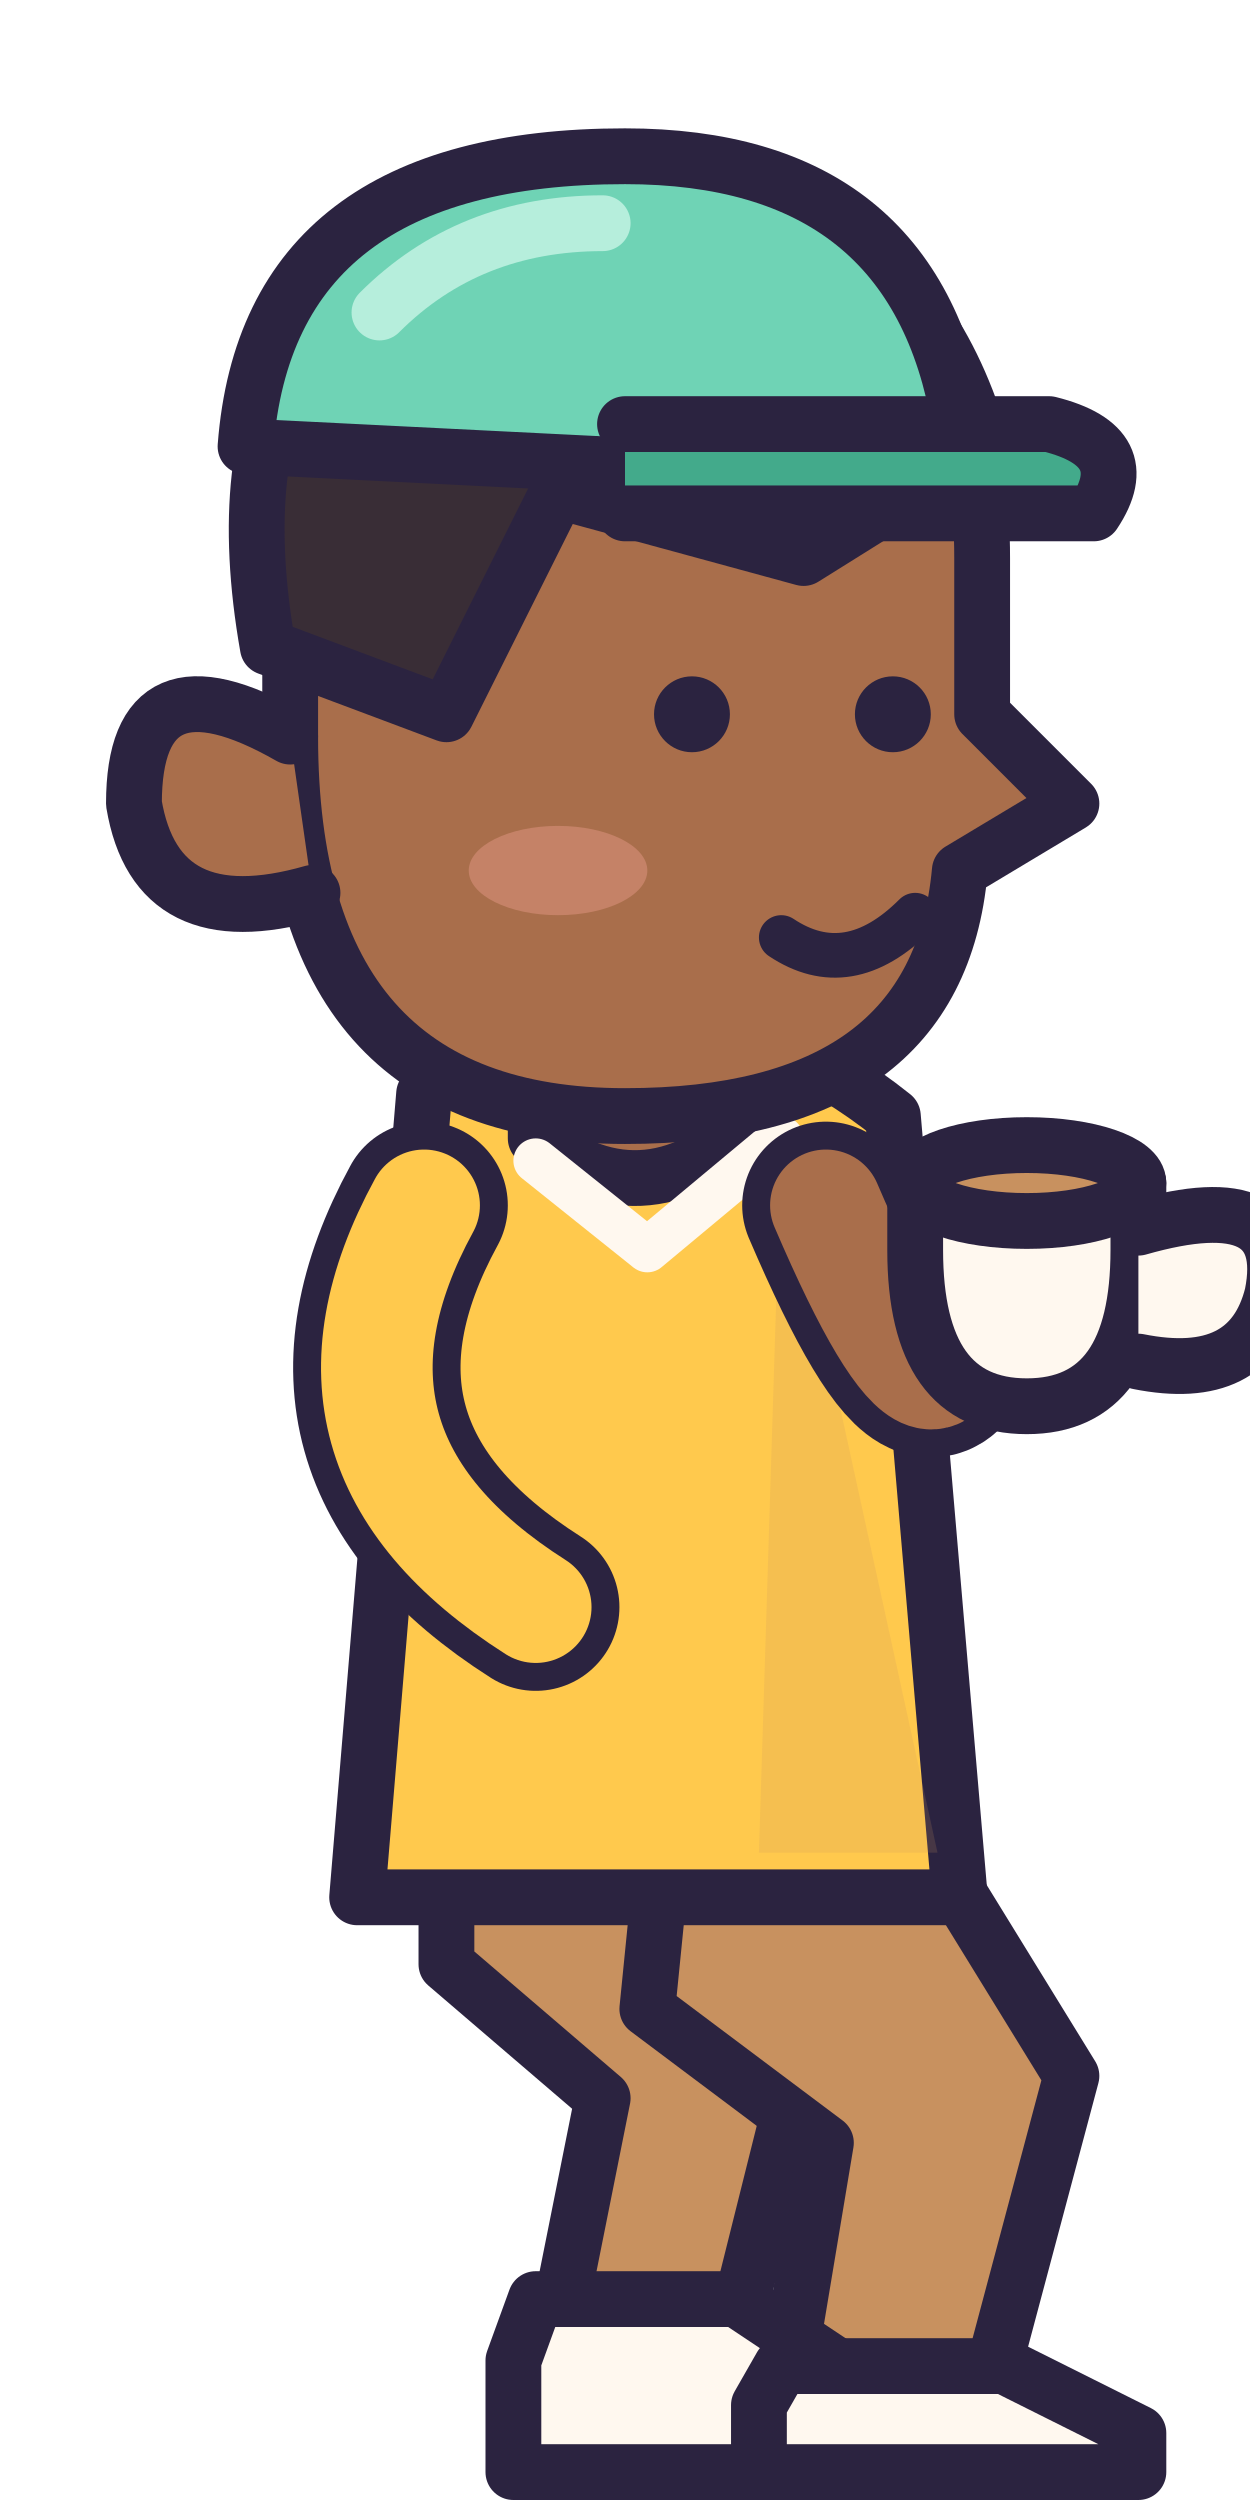
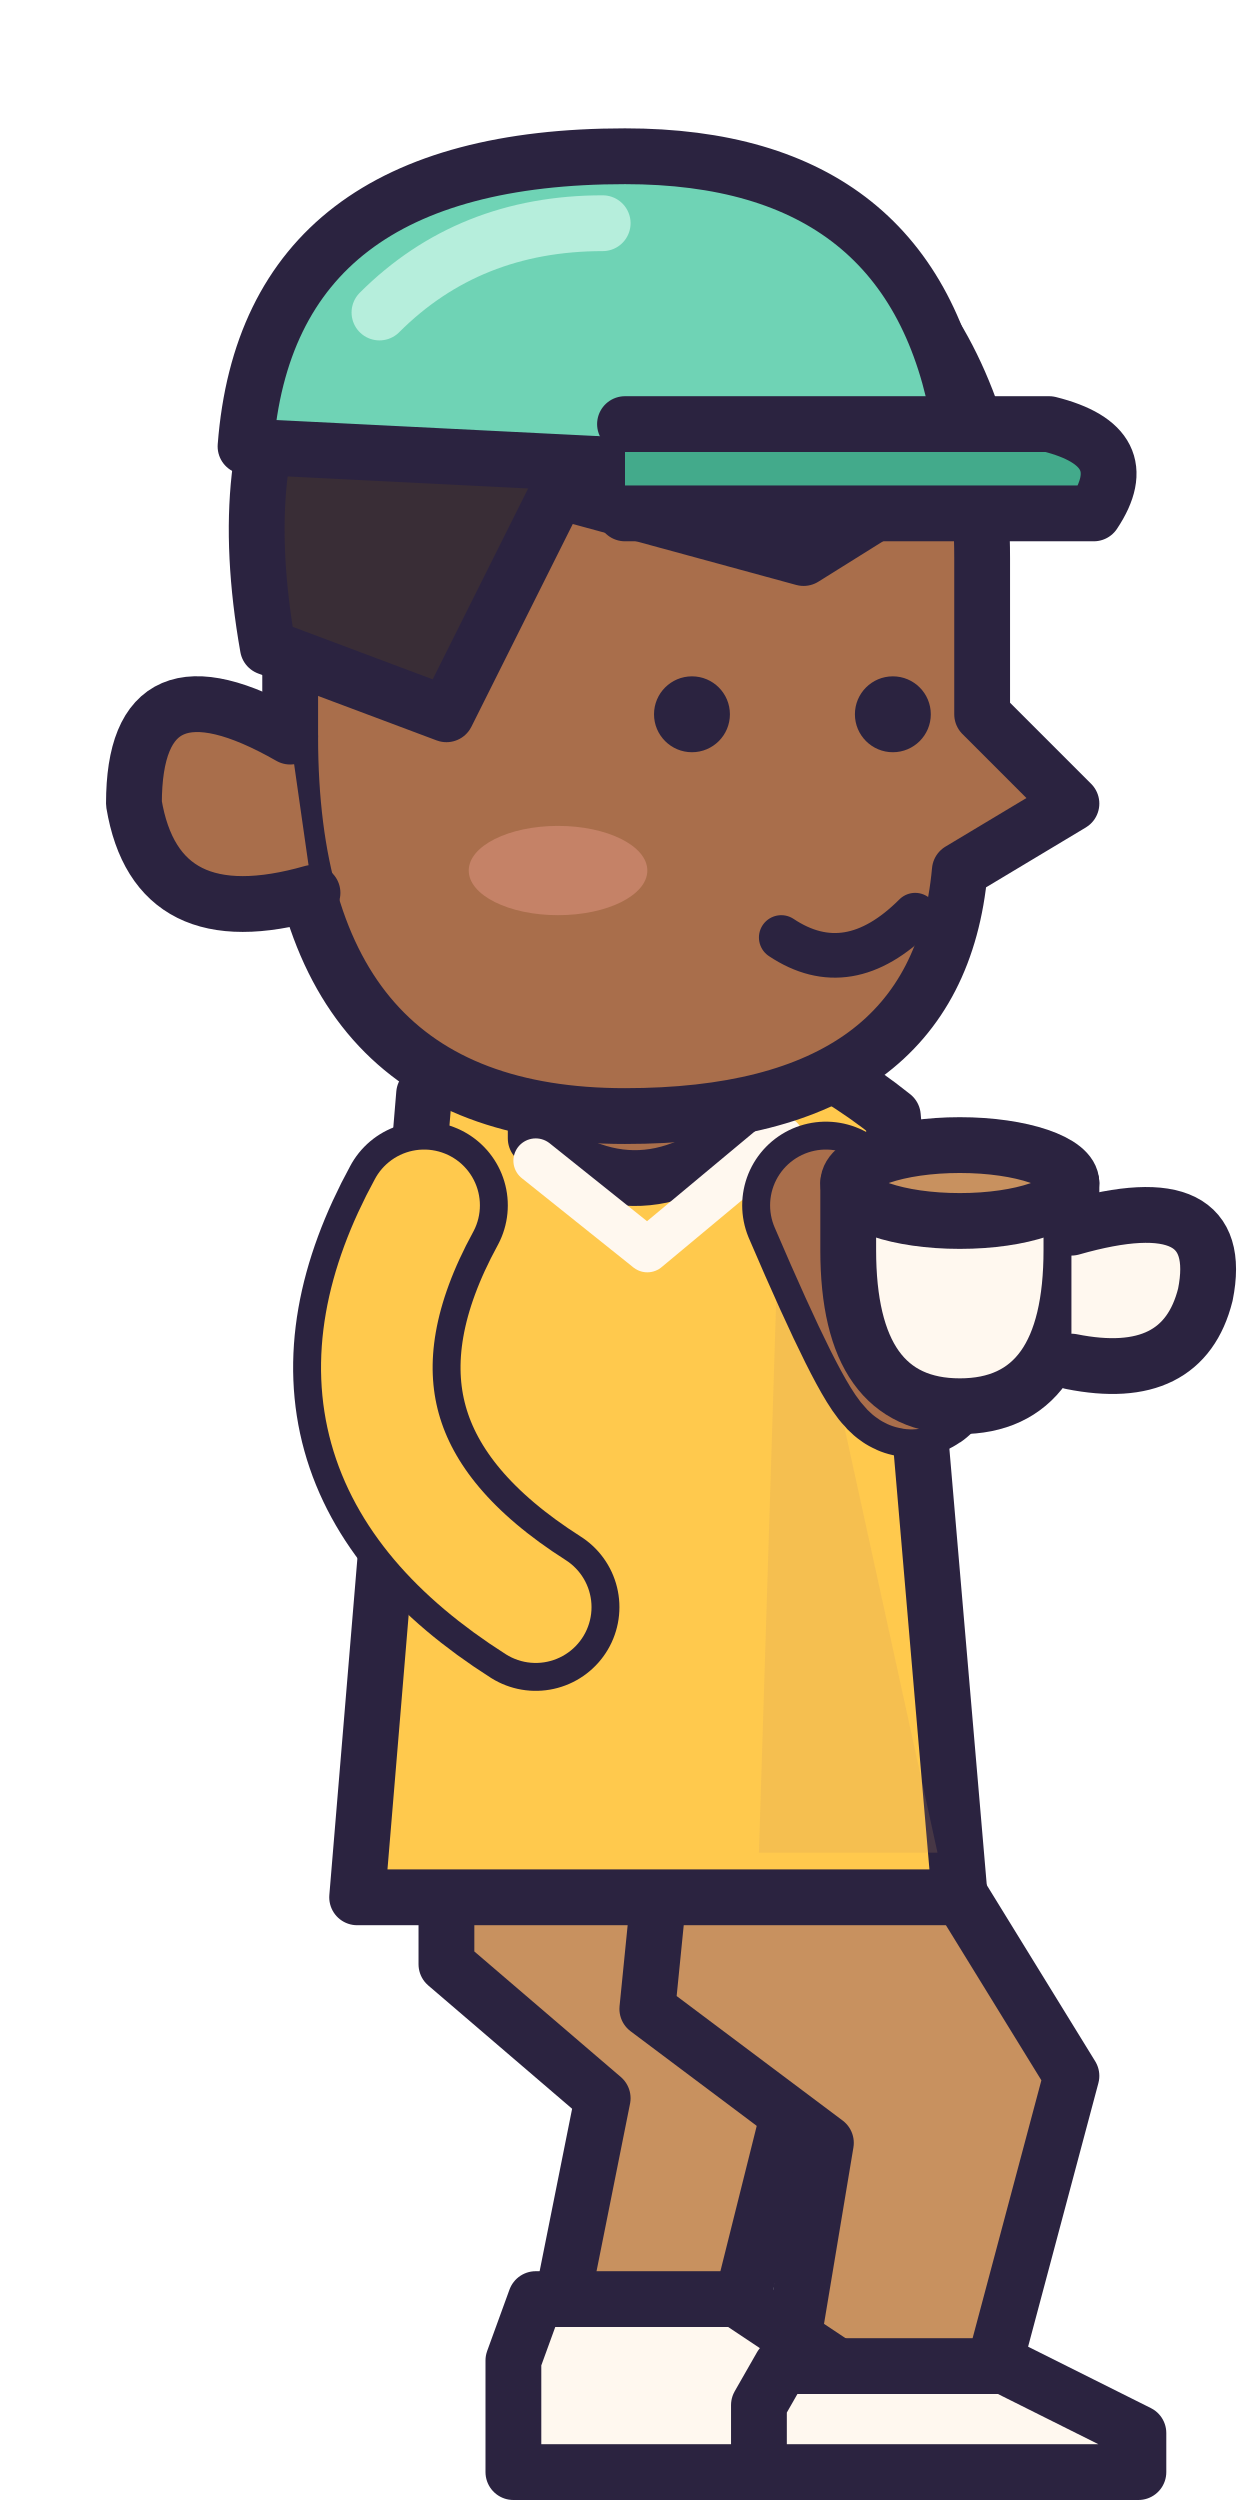
<svg xmlns="http://www.w3.org/2000/svg" width="56" height="112" viewBox="0 0 56 112">
  <g stroke="#2b2340" stroke-width="2.5" stroke-linecap="round" stroke-linejoin="round">
    <path d="M20 80h10l6 12-3 12h-8l2-10-7-6Z" fill="#c8915f" vector-effect="non-scaling-stroke" />
    <path d="M30 80h10l8 13-4 15h-9l2-12-8-6Z" fill="#c8915f" vector-effect="non-scaling-stroke" />
    <path d="M24 103h9l6 4v3.75H23v-5Z" fill="#fff8ef" vector-effect="non-scaling-stroke" />
    <path d="M35 106h10l6 3v1.75H34v-3Z" fill="#fff8ef" vector-effect="non-scaling-stroke" />
    <path d="M19 49q11-7 21 1l3 35H16Z" fill="#ffc94d" vector-effect="non-scaling-stroke" />
    <path d="M35 51l7 32h-8Z" fill="#c8915f" stroke="none" opacity="0.18" vector-effect="non-scaling-stroke" />
    <path d="M24 44v7q5 4 10-1v-7" fill="#a96e4b" vector-effect="non-scaling-stroke" />
    <path d="M24 52l5 4 6-5" fill="none" stroke="#fff8ef" stroke-width="2" vector-effect="non-scaling-stroke" />
    <path d="M19 54Q13 65 24 72" fill="none" stroke="#2b2340" stroke-width="7.5" vector-effect="non-scaling-stroke" />
    <path d="M19 54Q13 65 24 72" fill="none" stroke="#ffc94d" stroke-width="5" vector-effect="non-scaling-stroke" />
-     <path d="M37 54Q43 68 43 56" fill="none" stroke="#2b2340" stroke-width="7.5" vector-effect="non-scaling-stroke" />
-     <path d="M37 54Q43 68 43 56" fill="none" stroke="#a96e4b" stroke-width="5" vector-effect="non-scaling-stroke" />
+     <path d="M37 54Q43 68 40 56" fill="none" stroke="#2b2340" stroke-width="7.5" vector-effect="non-scaling-stroke" />
+     <path d="M37 54Q43 68 40 56" fill="none" stroke="#a96e4b" stroke-width="5" vector-effect="non-scaling-stroke" />
    <g transform="translate(0 0) rotate(0 28 35)">
      <path d="M13 23q0-13 16-13 15 0 15 15v7l4 4-5 3q-1 11-15 11-15 0-15-17Z" fill="#a96e4b" vector-effect="non-scaling-stroke" />
      <path d="M13 33q-7-4-7 3 1 6 8 4" fill="#a96e4b" vector-effect="non-scaling-stroke" />
      <path d="M12 29q-3-17 12-20 16-3 20 11l-8 5-11-3-5 10Z" fill="#392d36" vector-effect="non-scaling-stroke" />
      <path d="M11 20q1-13 17-13 13 0 15 12l-12 2Z" fill="#6fd3b5" vector-effect="non-scaling-stroke" />
      <path d="M28 19h19q4 1 2 4H28" fill="#43aa8b" vector-effect="non-scaling-stroke" />
      <path d="M17 14q4-4 10-4" fill="none" stroke="#b6eedc" stroke-width="2.5" vector-effect="non-scaling-stroke" />
      <circle cx="31" cy="32" r="1.7" fill="#2b2340" stroke="none" vector-effect="non-scaling-stroke" />
      <circle cx="40" cy="32" r="1.7" fill="#2b2340" stroke="none" vector-effect="non-scaling-stroke" />
      <path d="M35 42q3 2 6-1" fill="none" stroke="#2b2340" stroke-width="2" vector-effect="non-scaling-stroke" />
      <ellipse cx="25" cy="39" rx="4" ry="2" fill="#c58267" stroke="none" vector-effect="non-scaling-stroke" />
    </g>
-     <path d="M41 53h10v3q0 7-5 7t-5-7Z" fill="#fff8ef" vector-effect="non-scaling-stroke" />
-     <path d="M51 55q7-2 6 3-1 4-6 3" fill="#fff8ef" vector-effect="non-scaling-stroke" />
-     <ellipse cx="46" cy="53" rx="5" ry="1.7" fill="#c8915f" vector-effect="non-scaling-stroke" />
+     <path d="M38 53h10v3q0 7-5 7t-5-7Z" fill="#fff8ef" vector-effect="non-scaling-stroke" />
+     <path d="M48 55q7-2 6 3-1 4-6 3" fill="#fff8ef" vector-effect="non-scaling-stroke" />
+     <ellipse cx="43" cy="53" rx="5" ry="1.7" fill="#c8915f" vector-effect="non-scaling-stroke" />
  </g>
</svg>
